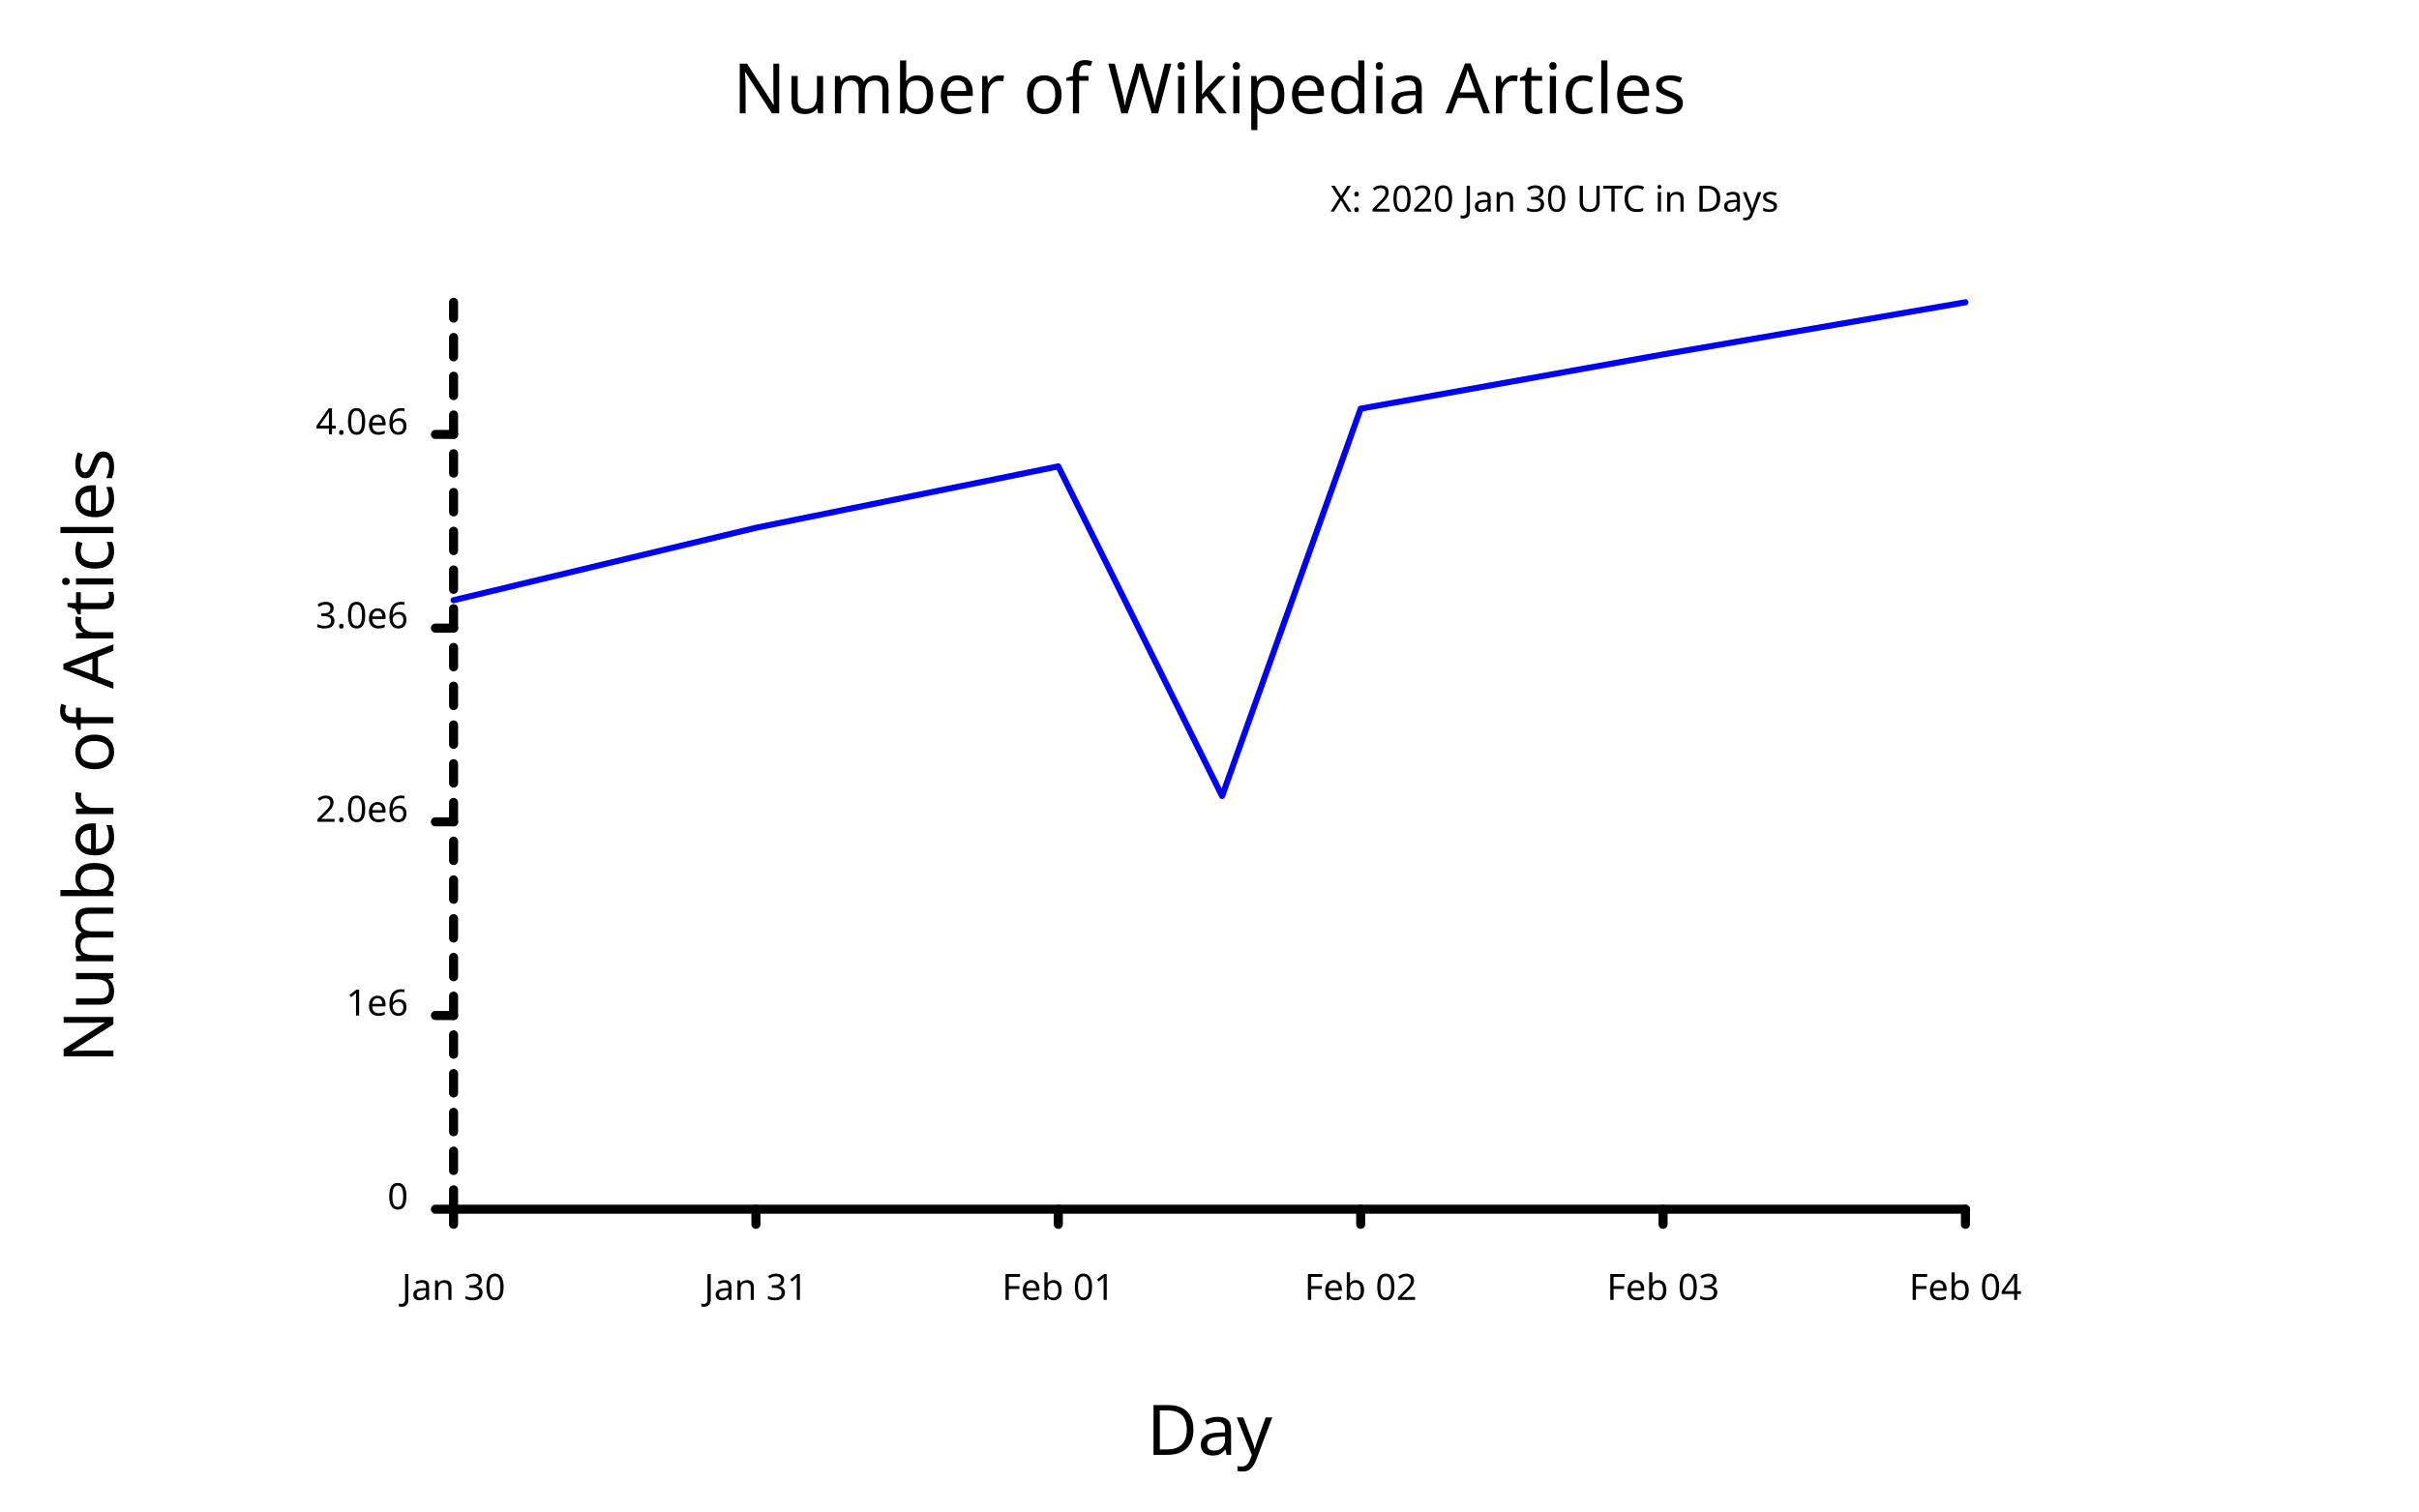
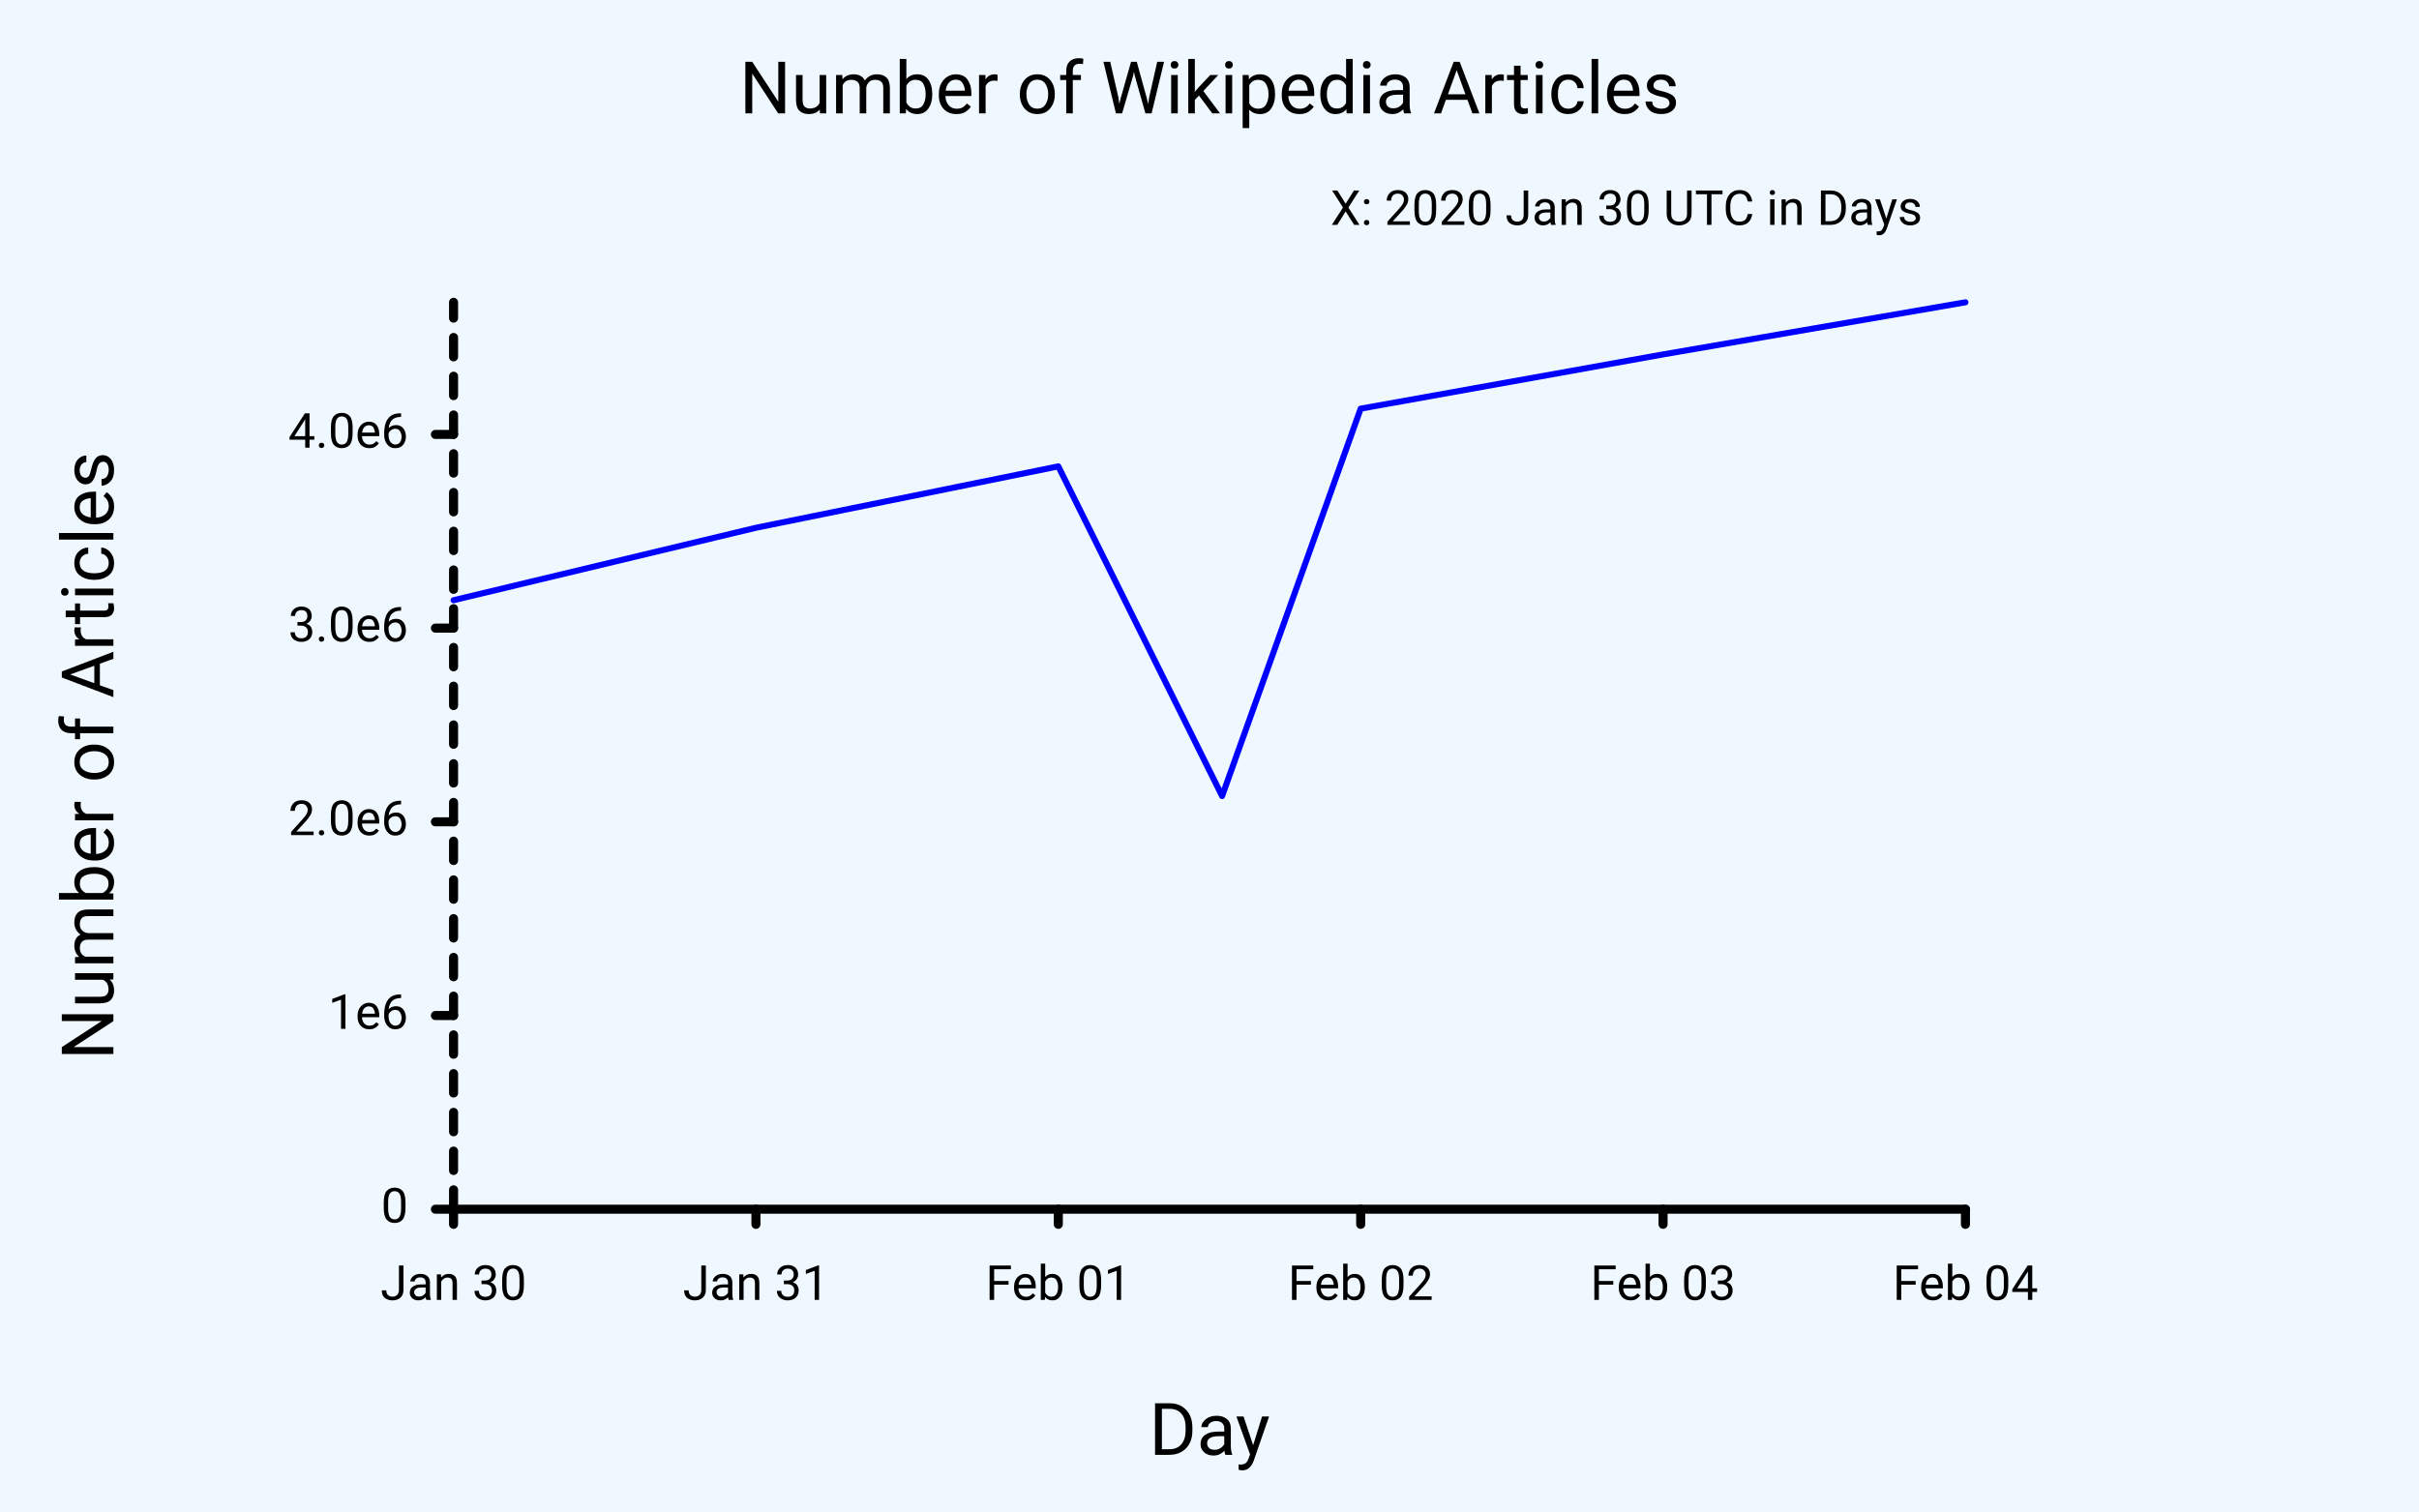
<svg xmlns="http://www.w3.org/2000/svg" class="poloto" width="800" height="500" viewBox="0 0 800 500">
-   <style>.poloto { stroke-linecap:round; stroke-linejoin:round; font-family: 'Tahoma', sans-serif; background-color: AliceBlue;} .poloto_scatter{stroke-width:7} .poloto_tick_line{stroke:gray;stroke-width:0.5} .poloto_line{stroke-width:2} .poloto_text{fill: black;} .poloto_axis_lines{stroke: black;stroke-width:3;fill:none;stroke-dasharray:none} .poloto0stroke{stroke:  blue;} .poloto1stroke{stroke:  red;} .poloto2stroke{stroke:  green;} .poloto3stroke{stroke:  gold;} .poloto4stroke{stroke:  aqua;} .poloto5stroke{stroke:  lime;} .poloto6stroke{stroke:  orange;} .poloto7stroke{stroke:  chocolate;} .poloto0fill{fill:blue;} .poloto1fill{fill:red;} .poloto2fill{fill:green;} .poloto3fill{fill:gold;} .poloto4fill{fill:aqua;} .poloto5fill{fill:lime;} .poloto6fill{fill:orange;} .poloto7fill{fill:chocolate;}</style>
-   <text class="poloto_text poloto_legend_text" alignment-baseline="middle" text-anchor="start" font-size="large" x="675" y="100" />
+   <style>.poloto { stroke-linecap:round; stroke-linejoin:round; font-family: Roboto,sans-serif ; font-size:16px; } .poloto_background{fill:AliceBlue;} .poloto_scatter{stroke-width:7} .poloto_tick_line{stroke:gray;stroke-width:0.5} .poloto_line{stroke-width:2} .poloto_text{fill: black;} .poloto_axis_lines{stroke: black;stroke-width:3;fill:none;stroke-dasharray:none} .poloto_title{font-size:24px;dominant-baseline:start;text-anchor:middle;} .poloto_xname{font-size:24px;dominant-baseline:start;text-anchor:middle;} .poloto_yname{font-size:24px;dominant-baseline:start;text-anchor:middle;} .poloto0stroke{stroke:  blue;} .poloto1stroke{stroke:  red;} .poloto2stroke{stroke:  green;} .poloto3stroke{stroke:  gold;} .poloto4stroke{stroke:  aqua;} .poloto5stroke{stroke:  lime;} .poloto6stroke{stroke:  orange;} .poloto7stroke{stroke:  chocolate;} .poloto0fill{fill:blue;} .poloto1fill{fill:red;} .poloto2fill{fill:green;} .poloto3fill{fill:gold;} .poloto4fill{fill:aqua;} .poloto5fill{fill:lime;} .poloto6fill{fill:orange;} .poloto7fill{fill:chocolate;}</style>
+   <circle r="1e5" class="poloto_background" />
+   <text class="poloto_text poloto_legend_text" dominant-baseline="middle" text-anchor="start" font-size="large" x="675" y="100" />
  <path class="poloto_line poloto0stroke" fill="none" stroke="black" d=" M 150 198.548 L 250 174.584 L 350 154.272 L 404.166 263.328 L 450 135.177 L 550 117.236 L 650 100" />
-   <text class="poloto_labels poloto_text poloto_title" alignment-baseline="start" text-anchor="middle" font-size="x-large" x="400" y="37.5">Number of Wikipedia Articles</text>
-   <text class="poloto_labels poloto_text poloto_xname" alignment-baseline="start" text-anchor="middle" font-size="x-large" x="400" y="481.25">Day</text>
-   <text class="poloto_labels poloto_text poloto_yname" alignment-baseline="start" text-anchor="middle" font-size="x-large" transform="rotate(-90,37.5,250)" x="37.5" y="250">Number of Articles</text>
-   <text class="poloto_tick_labels poloto_text" alignment-baseline="middle" text-anchor="start" x="440" y="70">X: 2020 Jan 30 UTC in Days</text>
+   <text class="poloto_labels poloto_text poloto_title" x="400" y="37.5">Number of Wikipedia Articles</text>
+   <text class="poloto_labels poloto_text poloto_xname" x="400" y="481.25">Day</text>
+   <text class="poloto_labels poloto_text poloto_yname" transform="rotate(-90,37.5,250)" x="37.5" y="250">Number of Articles</text>
+   <text class="poloto_tick_labels poloto_text" dominant-baseline="middle" text-anchor="start" x="440" y="70">X: 2020 Jan 30 UTC in Days</text>
  <line class="poloto_axis_lines" stroke="black" x1="150" x2="150" y1="400" y2="405" />
-   <text class="poloto_tick_labels poloto_text" alignment-baseline="start" text-anchor="middle" x="150" y="430">Jan 30</text>
+   <text class="poloto_tick_labels poloto_text" dominant-baseline="start" text-anchor="middle" x="150" y="430">Jan 30</text>
  <line class="poloto_axis_lines" stroke="black" x1="250" x2="250" y1="400" y2="405" />
-   <text class="poloto_tick_labels poloto_text" alignment-baseline="start" text-anchor="middle" x="250" y="430">Jan 31</text>
+   <text class="poloto_tick_labels poloto_text" dominant-baseline="start" text-anchor="middle" x="250" y="430">Jan 31</text>
  <line class="poloto_axis_lines" stroke="black" x1="350" x2="350" y1="400" y2="405" />
-   <text class="poloto_tick_labels poloto_text" alignment-baseline="start" text-anchor="middle" x="350" y="430">Feb 01</text>
+   <text class="poloto_tick_labels poloto_text" dominant-baseline="start" text-anchor="middle" x="350" y="430">Feb 01</text>
  <line class="poloto_axis_lines" stroke="black" x1="450" x2="450" y1="400" y2="405" />
-   <text class="poloto_tick_labels poloto_text" alignment-baseline="start" text-anchor="middle" x="450" y="430">Feb 02</text>
+   <text class="poloto_tick_labels poloto_text" dominant-baseline="start" text-anchor="middle" x="450" y="430">Feb 02</text>
  <line class="poloto_axis_lines" stroke="black" x1="550" x2="550" y1="400" y2="405" />
-   <text class="poloto_tick_labels poloto_text" alignment-baseline="start" text-anchor="middle" x="550" y="430">Feb 03</text>
+   <text class="poloto_tick_labels poloto_text" dominant-baseline="start" text-anchor="middle" x="550" y="430">Feb 03</text>
  <line class="poloto_axis_lines" stroke="black" x1="650" x2="650" y1="400" y2="405" />
-   <text class="poloto_tick_labels poloto_text" alignment-baseline="start" text-anchor="middle" x="650" y="430">Feb 04</text>
-   <text class="poloto_tick_labels poloto_text" alignment-baseline="middle" text-anchor="start" x="150" y="70" />
+   <text class="poloto_tick_labels poloto_text" dominant-baseline="start" text-anchor="middle" x="650" y="430">Feb 04</text>
+   <text class="poloto_tick_labels poloto_text" dominant-baseline="middle" text-anchor="start" x="150" y="70" />
  <line class="poloto_axis_lines" stroke="black" x1="150" x2="144" y1="400" y2="400" />
-   <text class="poloto_tick_labels poloto_text" alignment-baseline="middle" text-anchor="end" x="135" y="400">0</text>
+   <text class="poloto_tick_labels poloto_text" dominant-baseline="middle" text-anchor="end" x="135" y="400">0</text>
  <line class="poloto_axis_lines" stroke="black" x1="150" x2="144" y1="335.925" y2="335.925" />
-   <text class="poloto_tick_labels poloto_text" alignment-baseline="middle" text-anchor="end" x="135" y="335.925">1e6</text>
+   <text class="poloto_tick_labels poloto_text" dominant-baseline="middle" text-anchor="end" x="135" y="335.925">1e6</text>
  <line class="poloto_axis_lines" stroke="black" x1="150" x2="144" y1="271.85" y2="271.85" />
-   <text class="poloto_tick_labels poloto_text" alignment-baseline="middle" text-anchor="end" x="135" y="271.85">2.0e6</text>
+   <text class="poloto_tick_labels poloto_text" dominant-baseline="middle" text-anchor="end" x="135" y="271.85">2.0e6</text>
  <line class="poloto_axis_lines" stroke="black" x1="150" x2="144" y1="207.774" y2="207.774" />
-   <text class="poloto_tick_labels poloto_text" alignment-baseline="middle" text-anchor="end" x="135" y="207.774">3.0e6</text>
+   <text class="poloto_tick_labels poloto_text" dominant-baseline="middle" text-anchor="end" x="135" y="207.774">3.0e6</text>
  <line class="poloto_axis_lines" stroke="black" x1="150" x2="144" y1="143.699" y2="143.699" />
-   <text class="poloto_tick_labels poloto_text" alignment-baseline="middle" text-anchor="end" x="135" y="143.699">4.0e6</text>
+   <text class="poloto_tick_labels poloto_text" dominant-baseline="middle" text-anchor="end" x="135" y="143.699">4.0e6</text>
  <path stroke="black" fill="none" class="poloto_axis_lines" d=" M 150 400 L 650 400" />
  <path stroke="black" fill="none" class="poloto_axis_lines" style="stroke-dasharray:6.408;stroke-dashoffset:-0;" d=" M 150 400 L 150 100" />
</svg>
